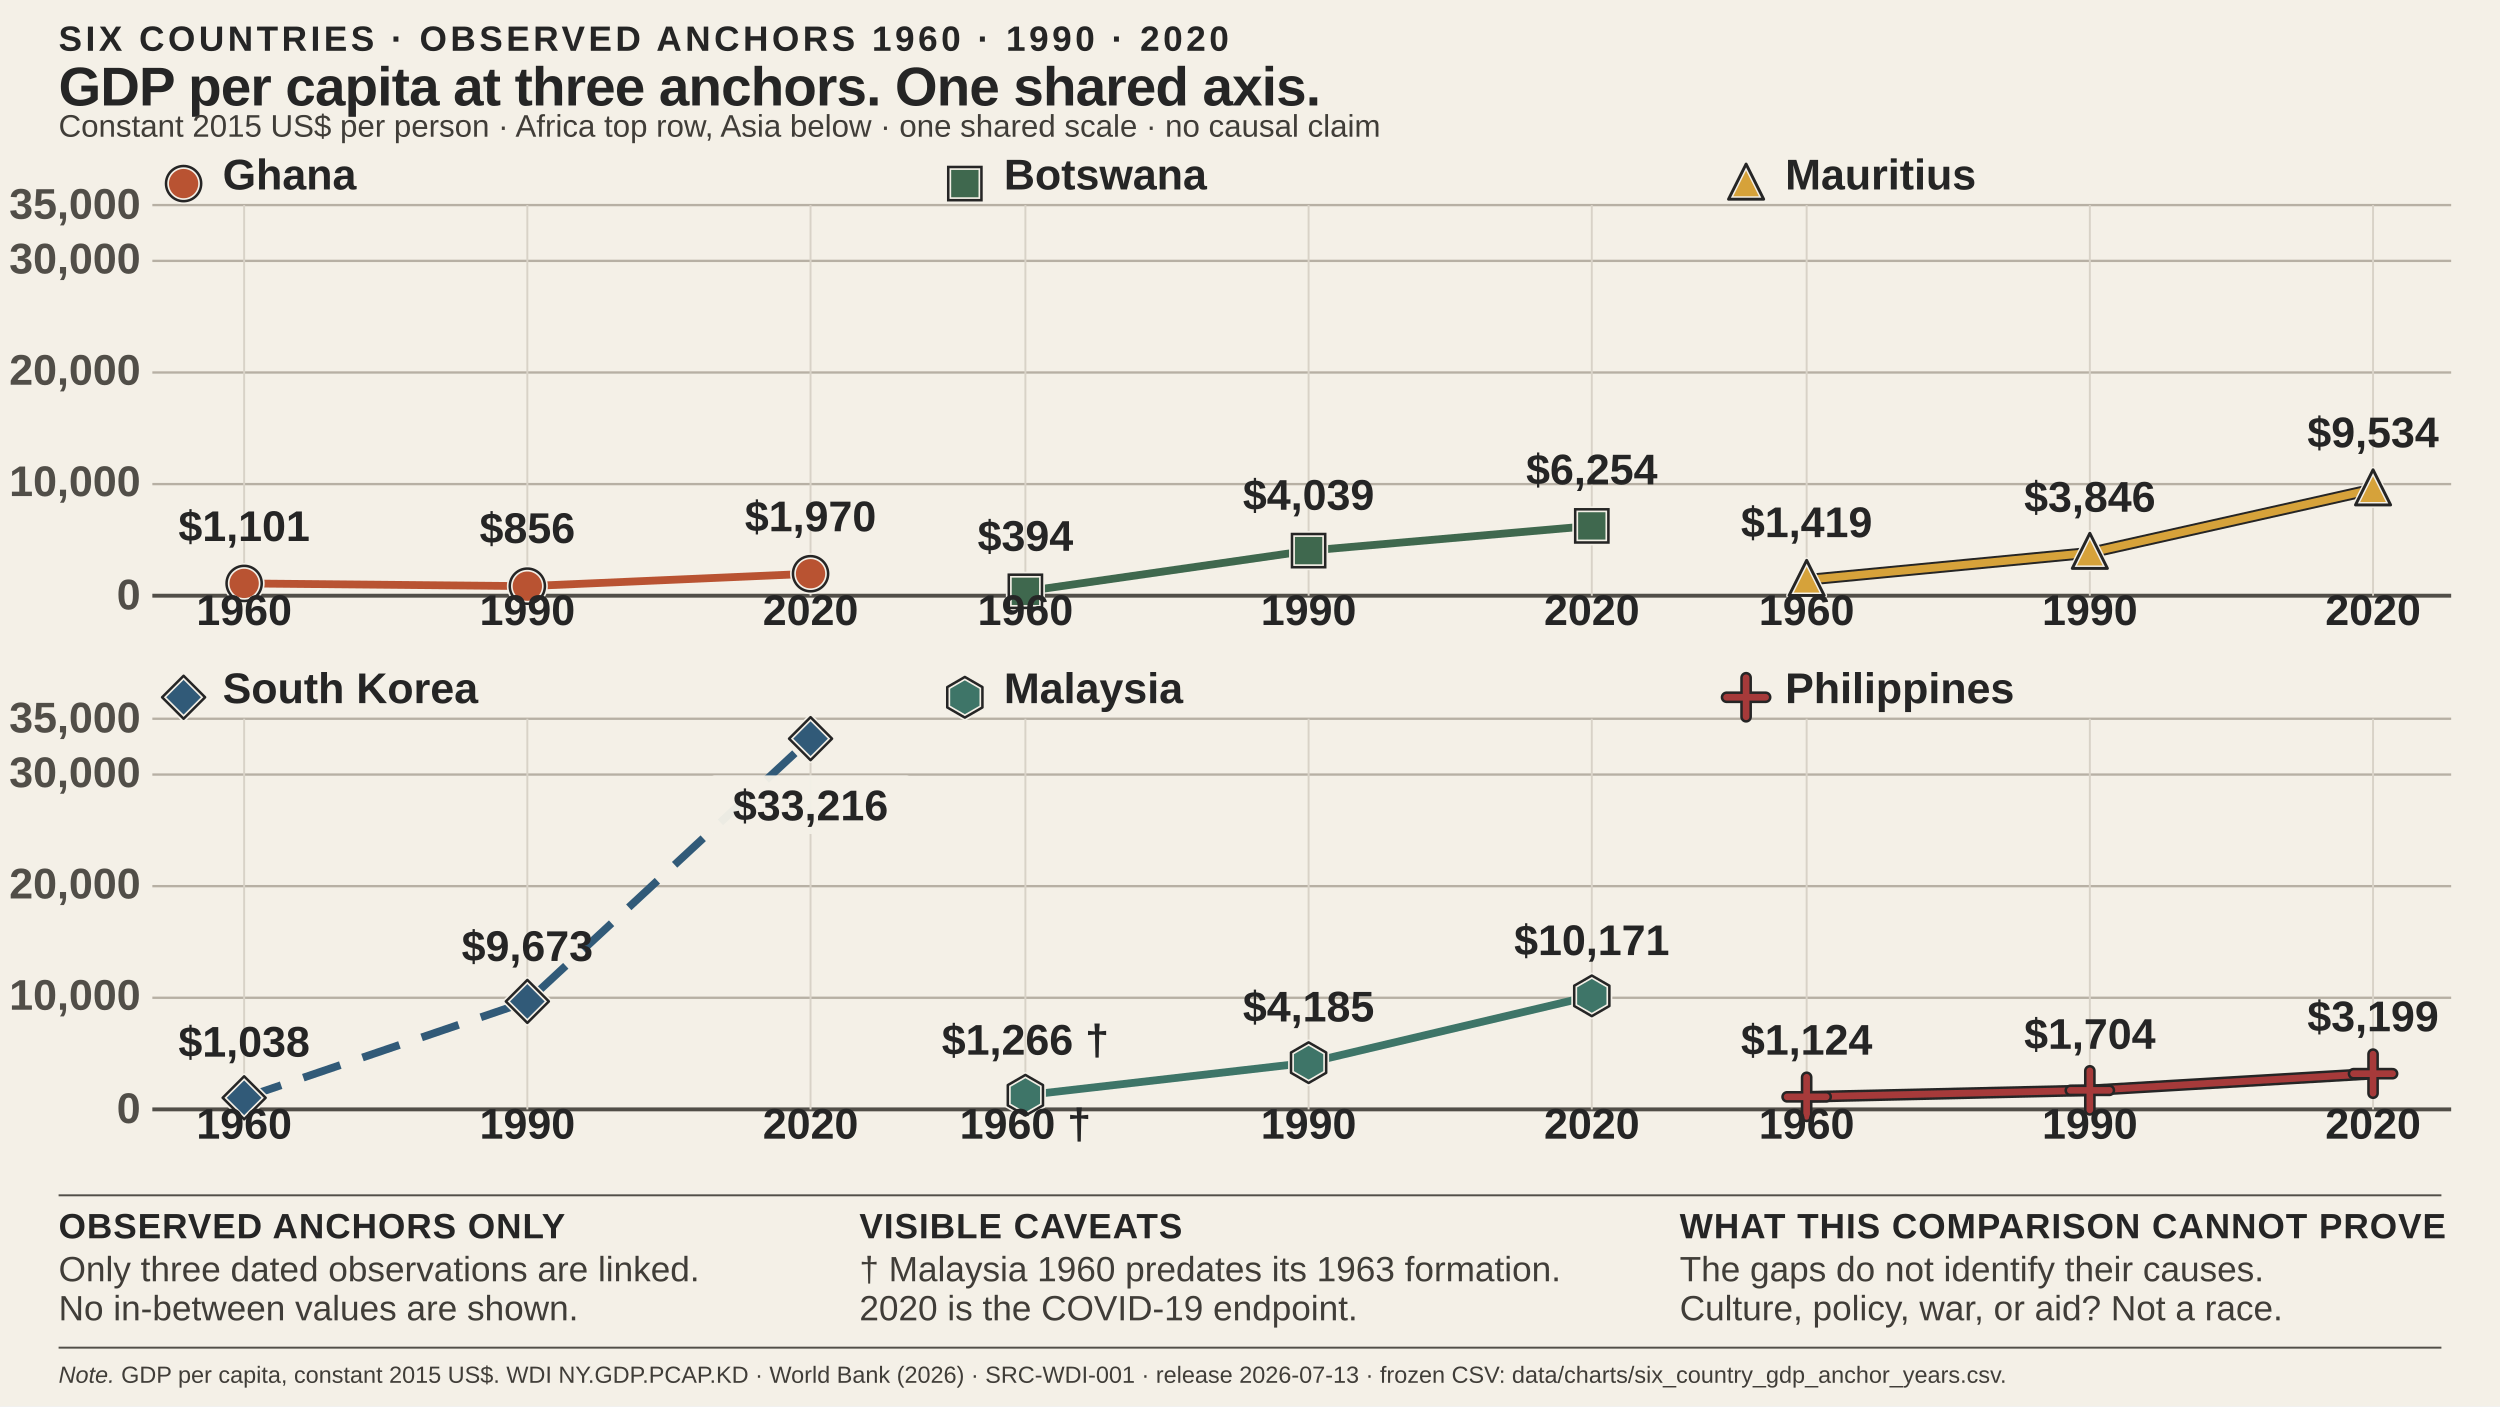
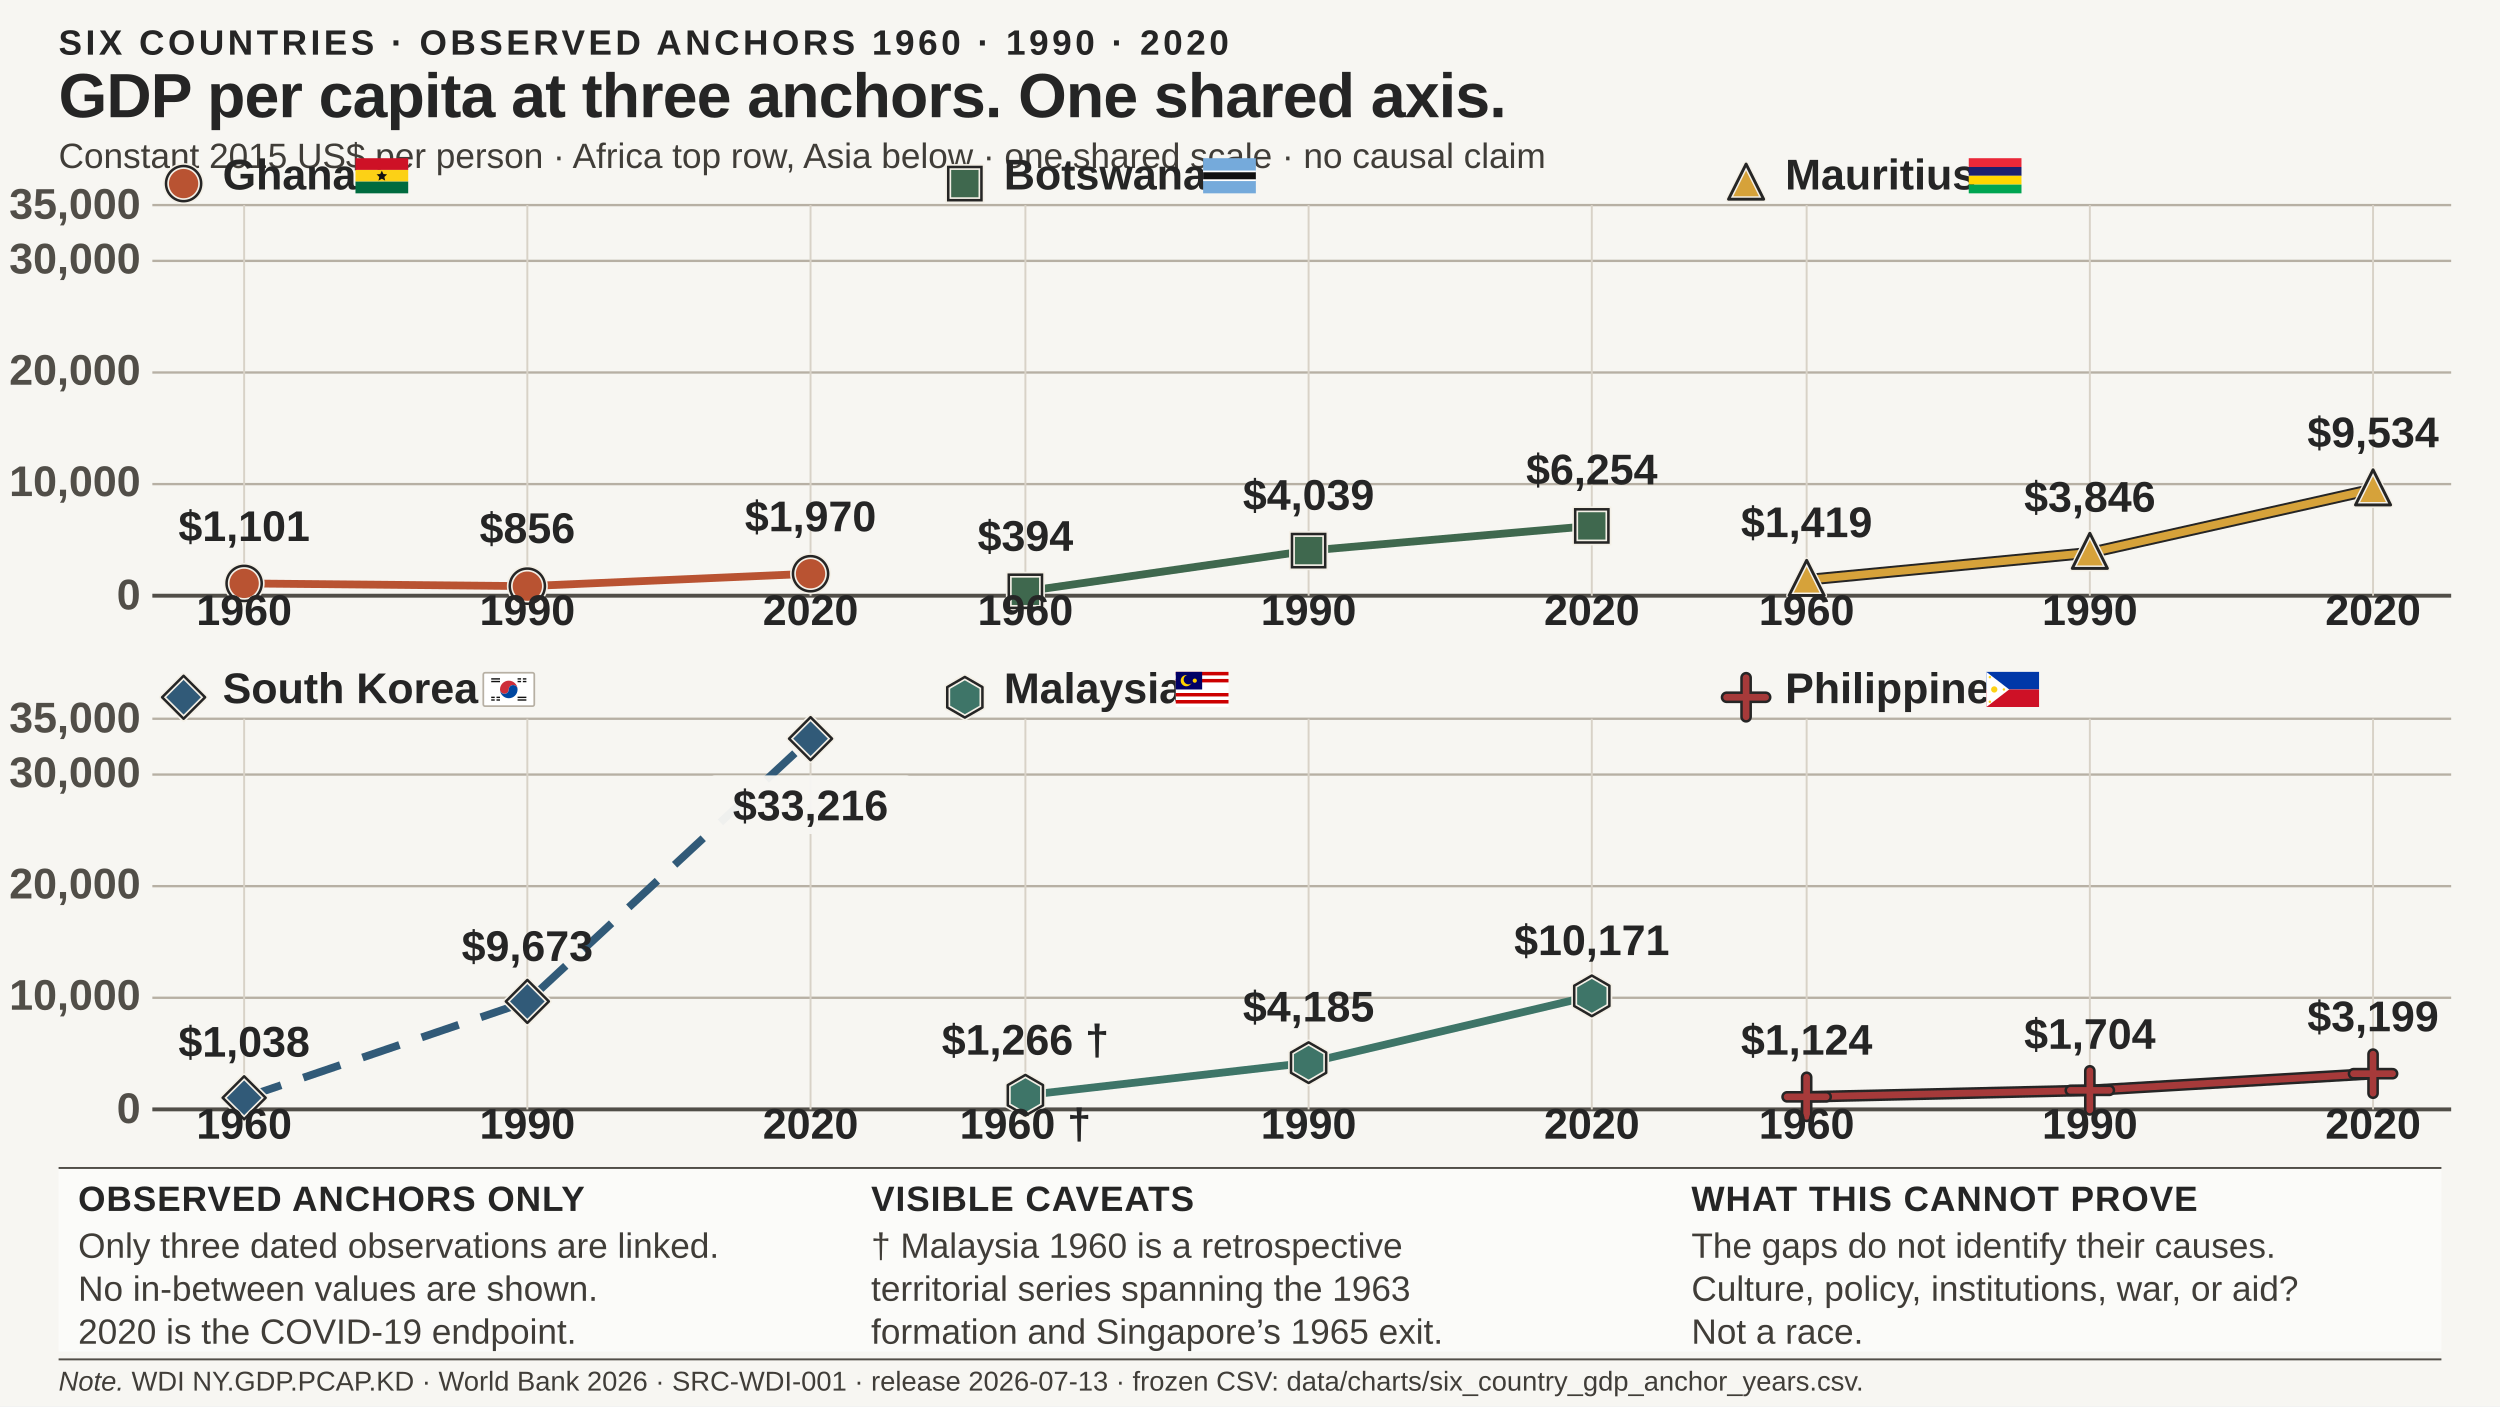
<svg xmlns="http://www.w3.org/2000/svg" xmlns:xlink="http://www.w3.org/1999/xlink" width="1280" height="720" viewBox="0 0 1280 720" role="img" aria-labelledby="chart-title chart-desc">
  <defs>
    <style>
      .display { font-family: "Montserrat", "Helvetica Neue", "Arial", sans-serif; fill: #252525; }
      .text { font-family: "Montserrat", "Helvetica Neue", "Arial", sans-serif; fill: #252525; }
-       .eyebrow { font-size: 18px; font-weight: 750; letter-spacing: 1.8px; }
-       .title { font-size: 28px; font-weight: 780; letter-spacing: -0.4px; }
-       .deck { font-size: 16px; font-weight: 500; fill: #403D38; }
-       .region { font-size: 18px; font-weight: 800; letter-spacing: 2.6px; fill: #514E48; }
-       .country-name { font-size: 22px; font-weight: 780; }
-       .axis { font-size: 22px; font-weight: 650; fill: #514E48; font-variant-numeric: tabular-nums; }
+       .eyebrow { font-size: 18px; font-weight: 700; letter-spacing: 1.8px; }
+       .title { font-size: 32px; font-weight: 700; letter-spacing: -0.4px; }
+       .deck { font-size: 18px; font-weight: 500; fill: #403D38; }
+       .region { font-size: 18px; font-weight: 700; letter-spacing: 2.6px; fill: #514E48; }
+       .country-name { font-size: 22px; font-weight: 700; }
+       .axis { font-size: 22px; font-weight: 600; fill: #514E48; font-variant-numeric: tabular-nums; }
      .axis-head { font-size: 18px; font-weight: 700; letter-spacing: 1.2px; fill: #514E48; }
      .year { font-size: 22px; font-weight: 700; fill: #252525; }
-       .value { font-size: 22px; font-weight: 780; font-variant-numeric: tabular-nums; }
-       .note-head { font-size: 18px; font-weight: 800; letter-spacing: 0.5px; }
+       .value { font-size: 22px; font-weight: 700; font-variant-numeric: tabular-nums; }
+       .note-head { font-size: 18px; font-weight: 700; letter-spacing: 0.5px; }
      .note { font-size: 18px; font-weight: 500; fill: #403D38; }
+       .fignote { font-size: 14px; font-weight: 500; fill: #403D38; font-variant-numeric: tabular-nums; }
      .grid { stroke: #B7B0A4; stroke-width: 1.2; }
      .baseline { stroke: #514E48; stroke-width: 2; }
      .year-guide { stroke: #D8D2C7; stroke-width: 1; }
      .panel-rule { stroke: #514E48; stroke-width: 1; }
    </style>
    <symbol id="m-ghana" viewBox="-14 -14 28 28">
      <circle cx="0" cy="0" r="9" fill="#B95332" stroke="#F4F0E7" stroke-width="3" />
      <circle cx="0" cy="0" r="9" fill="none" stroke="#252525" stroke-width="1.3" />
    </symbol>
    <symbol id="m-botswana" viewBox="-14 -14 28 28">
      <rect x="-8.5" y="-8.5" width="17" height="17" fill="#3F684E" stroke="#F4F0E7" stroke-width="3" />
      <rect x="-8.5" y="-8.5" width="17" height="17" fill="none" stroke="#252525" stroke-width="1.3" />
    </symbol>
    <symbol id="m-mauritius" viewBox="-14 -14 28 28">
      <polygon points="0,-10 9,8 -9,8" fill="#D6A23A" stroke="#F4F0E7" stroke-width="3" stroke-linejoin="round" />
      <polygon points="0,-10 9,8 -9,8" fill="none" stroke="#252525" stroke-width="1.5" stroke-linejoin="round" />
    </symbol>
    <symbol id="m-korea" viewBox="-14 -14 28 28">
      <path d="M0,-11 L11,0 L0,11 L-11,0 Z" fill="#315A78" stroke="#F4F0E7" stroke-width="3" stroke-linejoin="round" />
      <path d="M0,-11 L11,0 L0,11 L-11,0 Z" fill="none" stroke="#252525" stroke-width="1.3" stroke-linejoin="round" />
    </symbol>
    <symbol id="m-malaysia" viewBox="-14 -14 28 28">
      <polygon points="-9,-5.2 0,-10.4 9,-5.2 9,5.2 0,10.4 -9,5.2" fill="#3E7568" stroke="#F4F0E7" stroke-width="3" stroke-linejoin="round" />
      <polygon points="-9,-5.2 0,-10.4 9,-5.2 9,5.2 0,10.4 -9,5.2" fill="none" stroke="#252525" stroke-width="1.3" stroke-linejoin="round" />
    </symbol>
    <symbol id="m-philippines" viewBox="-14 -14 28 28">
      <path d="M-10,0 L10,0 M0,-10 L0,10" stroke="#252525" stroke-width="6" stroke-linecap="round" />
      <path d="M-10,0 L10,0 M0,-10 L0,10" stroke="#A63A3A" stroke-width="3.4" stroke-linecap="round" />
    </symbol>
+     <symbol id="flag-ghana" viewBox="0 0 30 20">
+       <rect width="30" height="6.67" fill="#CE1126" />
+       <rect y="6.67" width="30" height="6.66" fill="#FCD116" />
+       <rect y="13.33" width="30" height="6.67" fill="#006B3F" />
+       <path d="M15 7.1l.9 1.9 2.1.2-1.55 1.45.45 2.1-1.9-1.05-1.9 1.05.45-2.1L12 9.2l2.1-.2z" fill="#111" />
+     </symbol>
+     <symbol id="flag-botswana" viewBox="0 0 30 20">
+       <rect width="30" height="20" fill="#75AADB" />
+       <rect y="7" width="30" height="6" fill="#FFF" />
+       <rect y="8" width="30" height="4" fill="#111" />
+     </symbol>
+     <symbol id="flag-mauritius" viewBox="0 0 30 20">
+       <rect width="30" height="5" fill="#EA2839" />
+       <rect y="5" width="30" height="5" fill="#1A206D" />
+       <rect y="10" width="30" height="5" fill="#FFD500" />
+       <rect y="15" width="30" height="5" fill="#00A551" />
+     </symbol>
+     <symbol id="flag-korea" viewBox="0 0 30 20">
+       <rect x=".5" y=".5" width="29" height="19" rx="1" fill="#FFF" stroke="#B7B0A4" />
+       <path d="M10 10a5 5 0 0 1 10 0 2.5 2.5 0 0 0-5 0 2.5 2.5 0 0 1-5 0" fill="#CD2E3A" />
+       <path d="M20 10a5 5 0 0 1-10 0 2.5 2.5 0 0 0 5 0 2.5 2.5 0 0 1 5 0" fill="#0047A0" />
+       <path d="M5 4h5M5 5.5h5M20 14.5h5M20 16h5M20 4h2M23 4h2M20 5.5h2M23 5.5h2M5 14.5h2M8 14.5h2M5 16h2M8 16h2" stroke="#111" stroke-width=".8" />
+     </symbol>
+     <symbol id="flag-malaysia" viewBox="0 0 30 20">
+       <rect width="30" height="20" fill="#FFF" />
+       <path d="M0 0h30v2H0zm0 4h30v2H0zm0 8h30v2H0zm0 4h30v2H0" fill="#CC0001" />
+       <rect width="15" height="10" fill="#010066" />
+       <circle cx="6" cy="5" r="3.2" fill="#FFD100" />
+       <circle cx="7.2" cy="4.4" r="2.7" fill="#010066" />
+       <circle cx="10.8" cy="5" r="1.2" fill="#FFD100" />
+     </symbol>
+     <symbol id="flag-philippines" viewBox="0 0 30 20">
+       <rect width="30" height="10" fill="#0038A8" />
+       <rect y="10" width="30" height="10" fill="#CE1126" />
+       <path d="M0 0l13 10L0 20z" fill="#FFF" />
+       <circle cx="4.5" cy="10" r="1.8" fill="#FCD116" />
+       <circle cx="2" cy="3" r=".7" fill="#FCD116" />
+       <circle cx="2" cy="17" r=".7" fill="#FCD116" />
+       <circle cx="10" cy="10" r=".7" fill="#FCD116" />
+     </symbol>
  </defs>
-   <rect width="1280" height="720" fill="#F4F0E7" />
+   <rect width="1280" height="720" fill="#F7F6F2" />
  <g id="heading">
-     <text x="30" y="26" class="text eyebrow">SIX COUNTRIES · OBSERVED ANCHORS 1960 · 1990 · 2020</text>
-     <text x="30" y="54" class="display title">GDP per capita at three anchors. One shared axis.</text>
-     <text x="30" y="70" class="text deck">Constant 2015 US$ per person · Africa top row, Asia below · one shared scale · no causal claim</text>
+     <text x="30" y="28" class="text eyebrow">SIX COUNTRIES · OBSERVED ANCHORS 1960 · 1990 · 2020</text>
+     <text x="30" y="60" class="display title">GDP per capita at three anchors. One shared axis.</text>
+     <text x="30" y="86" class="text deck">Constant 2015 US$ per person · Africa top row, Asia below · one shared scale · no causal claim</text>
  </g>
  <g id="row-africa">
    <g id="row1-axis" aria-label="Row 1 shared axis: 0 to 35,000 constant 2015 US dollars">
      <line x1="78" y1="105" x2="1255" y2="105" class="grid" />
      <line x1="78" y1="133.571" x2="1255" y2="133.571" class="grid" />
      <line x1="78" y1="190.714" x2="1255" y2="190.714" class="grid" />
      <line x1="78" y1="247.857" x2="1255" y2="247.857" class="grid" />
      <line x1="78" y1="305" x2="1255" y2="305" class="baseline" />
      <text x="72" y="112" text-anchor="end" class="text axis">35,000</text>
      <text x="72" y="140" text-anchor="end" class="text axis">30,000</text>
      <text x="72" y="197" text-anchor="end" class="text axis">20,000</text>
      <text x="72" y="254" text-anchor="end" class="text axis">10,000</text>
      <text x="72" y="312" text-anchor="end" class="text axis">0</text>
    </g>
    <g id="panel-ghana" aria-label="Ghana: 1,101 in 1960; 856 in 1990; 1,970 in 2020">
      <use href="#m-ghana" xlink:href="#m-ghana" x="80" y="80" width="28" height="28" />
      <text x="114" y="97" class="text country-name">Ghana</text>
+       <use href="#flag-ghana" x="182" y="81" width="27" height="18" aria-hidden="true" />
      <line x1="125" y1="105" x2="125" y2="305" class="year-guide" />
      <line x1="270" y1="105" x2="270" y2="305" class="year-guide" />
      <line x1="415" y1="105" x2="415" y2="305" class="year-guide" />
      <path d="M125,298.71 L270,300.109 L415,293.742" fill="none" stroke="#B95332" stroke-width="4" stroke-linecap="round" stroke-linejoin="round" />
      <use href="#m-ghana" xlink:href="#m-ghana" x="111" y="284.71" width="28" height="28" />
      <use href="#m-ghana" xlink:href="#m-ghana" x="256" y="286.109" width="28" height="28" />
      <use href="#m-ghana" xlink:href="#m-ghana" x="401" y="279.742" width="28" height="28" />
      <text x="125" y="277" text-anchor="middle" class="text value">$1,101</text>
      <text x="270" y="278" text-anchor="middle" class="text value">$856</text>
      <text x="415" y="272" text-anchor="middle" class="text value">$1,970</text>
      <text x="125" y="320" text-anchor="middle" class="text year">1960</text>
      <text x="270" y="320" text-anchor="middle" class="text year">1990</text>
      <text x="415" y="320" text-anchor="middle" class="text year">2020</text>
    </g>
    <g id="panel-botswana" aria-label="Botswana: 394 in 1960; 4,039 in 1990; 6,254 in 2020">
      <use href="#m-botswana" xlink:href="#m-botswana" x="480" y="80" width="28" height="28" />
      <text x="514" y="97" class="text country-name">Botswana</text>
+       <use href="#flag-botswana" x="616" y="81" width="27" height="18" aria-hidden="true" />
      <line x1="525" y1="105" x2="525" y2="305" class="year-guide" />
      <line x1="670" y1="105" x2="670" y2="305" class="year-guide" />
      <line x1="815" y1="105" x2="815" y2="305" class="year-guide" />
      <path d="M525,302.749 L670,281.917 L815,269.261" fill="none" stroke="#3F684E" stroke-width="4" stroke-linecap="round" stroke-linejoin="round" />
      <use href="#m-botswana" xlink:href="#m-botswana" x="511" y="288.749" width="28" height="28" />
      <use href="#m-botswana" xlink:href="#m-botswana" x="656" y="267.917" width="28" height="28" />
      <use href="#m-botswana" xlink:href="#m-botswana" x="801" y="255.261" width="28" height="28" />
      <text x="525" y="282" text-anchor="middle" class="text value">$394</text>
      <text x="670" y="261" text-anchor="middle" class="text value">$4,039</text>
      <text x="815" y="248" text-anchor="middle" class="text value">$6,254</text>
      <text x="525" y="320" text-anchor="middle" class="text year">1960</text>
      <text x="670" y="320" text-anchor="middle" class="text year">1990</text>
      <text x="815" y="320" text-anchor="middle" class="text year">2020</text>
    </g>
    <g id="panel-mauritius" aria-label="Mauritius: 1,419 in 1960; 3,846 in 1990; 9,534 in 2020">
      <use href="#m-mauritius" xlink:href="#m-mauritius" x="880" y="80" width="28" height="28" />
      <text x="914" y="97" class="text country-name">Mauritius</text>
+       <use href="#flag-mauritius" x="1008" y="81" width="27" height="18" aria-hidden="true" />
      <line x1="925" y1="105" x2="925" y2="305" class="year-guide" />
      <line x1="1070" y1="105" x2="1070" y2="305" class="year-guide" />
      <line x1="1215" y1="105" x2="1215" y2="305" class="year-guide" />
      <path d="M925,296.889 L1070,283.021 L1215,250.522" fill="none" stroke="#252525" stroke-width="6" stroke-linecap="round" stroke-linejoin="round" />
      <path d="M925,296.889 L1070,283.021 L1215,250.522" fill="none" stroke="#D6A23A" stroke-width="4" stroke-linecap="round" stroke-linejoin="round" />
      <use href="#m-mauritius" xlink:href="#m-mauritius" x="911" y="282.889" width="28" height="28" />
      <use href="#m-mauritius" xlink:href="#m-mauritius" x="1056" y="269.021" width="28" height="28" />
      <use href="#m-mauritius" xlink:href="#m-mauritius" x="1201" y="236.522" width="28" height="28" />
      <text x="925" y="275" text-anchor="middle" class="text value">$1,419</text>
      <text x="1070" y="262" text-anchor="middle" class="text value">$3,846</text>
      <text x="1215" y="229" text-anchor="middle" class="text value">$9,534</text>
      <text x="925" y="320" text-anchor="middle" class="text year">1960</text>
      <text x="1070" y="320" text-anchor="middle" class="text year">1990</text>
      <text x="1215" y="320" text-anchor="middle" class="text year">2020</text>
    </g>
  </g>
  <g id="row-asia">
    <g id="row2-axis" aria-label="Row 2 shared axis: 0 to 35,000 constant 2015 US dollars">
      <line x1="78" y1="368" x2="1255" y2="368" class="grid" />
      <line x1="78" y1="396.571" x2="1255" y2="396.571" class="grid" />
      <line x1="78" y1="453.714" x2="1255" y2="453.714" class="grid" />
      <line x1="78" y1="510.857" x2="1255" y2="510.857" class="grid" />
      <line x1="78" y1="568" x2="1255" y2="568" class="baseline" />
      <text x="72" y="375" text-anchor="end" class="text axis">35,000</text>
      <text x="72" y="403" text-anchor="end" class="text axis">30,000</text>
      <text x="72" y="460" text-anchor="end" class="text axis">20,000</text>
      <text x="72" y="517" text-anchor="end" class="text axis">10,000</text>
      <text x="72" y="575" text-anchor="end" class="text axis">0</text>
    </g>
    <g id="panel-korea" aria-label="South Korea: 1,038 in 1960; 9,673 in 1990; 33,216 in 2020">
      <use href="#m-korea" xlink:href="#m-korea" x="80" y="343" width="28" height="28" />
      <text x="114" y="360" class="text country-name">South Korea</text>
+       <use href="#flag-korea" x="247" y="344" width="27" height="18" aria-hidden="true" />
      <line x1="125" y1="368" x2="125" y2="568" class="year-guide" />
      <line x1="270" y1="368" x2="270" y2="568" class="year-guide" />
      <line x1="415" y1="368" x2="415" y2="568" class="year-guide" />
      <path d="M125,562.07 L270,512.728 L415,378.195" fill="none" stroke="#315A78" stroke-width="4" stroke-dasharray="20 12" stroke-linecap="butt" stroke-linejoin="round" />
      <use href="#m-korea" xlink:href="#m-korea" x="111" y="548.07" width="28" height="28" />
      <use href="#m-korea" xlink:href="#m-korea" x="256" y="498.728" width="28" height="28" />
      <use href="#m-korea" xlink:href="#m-korea" x="401" y="364.195" width="28" height="28" />
      <text x="125" y="541" text-anchor="middle" class="text value">$1,038</text>
      <text x="270" y="492" text-anchor="middle" class="text value">$9,673</text>
-       <rect x="363" y="397" width="104" height="30" rx="3" fill="#F4F0E7" opacity="0.96" />
+       <rect x="363" y="397" width="104" height="30" rx="3" fill="#F7F6F2" opacity="0.96" />
      <text x="415" y="420" text-anchor="middle" class="text value">$33,216</text>
      <text x="125" y="583" text-anchor="middle" class="text year">1960</text>
      <text x="270" y="583" text-anchor="middle" class="text year">1990</text>
      <text x="415" y="583" text-anchor="middle" class="text year">2020</text>
    </g>
    <g id="panel-malaysia" aria-label="Malaysia: 1,266 in 1960; 4,185 in 1990; 10,171 in 2020. 1960 is a retrospective territorial series.">
      <use href="#m-malaysia" xlink:href="#m-malaysia" x="480" y="343" width="28" height="28" />
      <text x="514" y="360" class="text country-name">Malaysia</text>
+       <use href="#flag-malaysia" x="602" y="344" width="27" height="18" aria-hidden="true" />
      <line x1="525" y1="368" x2="525" y2="568" class="year-guide" />
      <line x1="670" y1="368" x2="670" y2="568" class="year-guide" />
      <line x1="815" y1="368" x2="815" y2="568" class="year-guide" />
      <path d="M525,560.764 L670,544.087 L815,509.877" fill="none" stroke="#3E7568" stroke-width="4" stroke-linecap="round" stroke-linejoin="round" />
      <use href="#m-malaysia" xlink:href="#m-malaysia" x="511" y="546.764" width="28" height="28" />
      <use href="#m-malaysia" xlink:href="#m-malaysia" x="656" y="530.087" width="28" height="28" />
      <use href="#m-malaysia" xlink:href="#m-malaysia" x="801" y="495.877" width="28" height="28" />
      <text x="525" y="540" text-anchor="middle" class="text value">$1,266 †</text>
      <text x="670" y="523" text-anchor="middle" class="text value">$4,185</text>
      <text x="815" y="489" text-anchor="middle" class="text value">$10,171</text>
      <text x="525" y="583" text-anchor="middle" class="text year">1960 †</text>
      <text x="670" y="583" text-anchor="middle" class="text year">1990</text>
      <text x="815" y="583" text-anchor="middle" class="text year">2020</text>
    </g>
    <g id="panel-philippines" aria-label="Philippines: 1,124 in 1960; 1,704 in 1990; 3,199 in 2020">
      <use href="#m-philippines" xlink:href="#m-philippines" x="880" y="343" width="28" height="28" />
      <text x="914" y="360" class="text country-name">Philippines</text>
+       <use href="#flag-philippines" x="1017" y="344" width="27" height="18" aria-hidden="true" />
      <line x1="925" y1="368" x2="925" y2="568" class="year-guide" />
      <line x1="1070" y1="368" x2="1070" y2="568" class="year-guide" />
      <line x1="1215" y1="368" x2="1215" y2="568" class="year-guide" />
      <path d="M925,561.578 L1070,558.262 L1215,549.722" fill="none" stroke="#252525" stroke-width="6" stroke-linecap="round" stroke-linejoin="round" />
      <path d="M925,561.578 L1070,558.262 L1215,549.722" fill="none" stroke="#A63A3A" stroke-width="3.5" stroke-linecap="round" stroke-linejoin="round" />
      <use href="#m-philippines" xlink:href="#m-philippines" x="911" y="547.578" width="28" height="28" />
      <use href="#m-philippines" xlink:href="#m-philippines" x="1056" y="544.262" width="28" height="28" />
      <use href="#m-philippines" xlink:href="#m-philippines" x="1201" y="535.722" width="28" height="28" />
      <text x="925" y="540" text-anchor="middle" class="text value">$1,124</text>
      <text x="1070" y="537" text-anchor="middle" class="text value">$1,704</text>
      <text x="1215" y="528" text-anchor="middle" class="text value">$3,199</text>
      <text x="925" y="583" text-anchor="middle" class="text year">1960</text>
      <text x="1070" y="583" text-anchor="middle" class="text year">1990</text>
      <text x="1215" y="583" text-anchor="middle" class="text year">2020</text>
    </g>
  </g>
-   <line x1="30" y1="612" x2="1250" y2="612" class="panel-rule" />
+   <rect x="30" y="598" width="1220" height="94" fill="#FFFFFF" fill-opacity="0.55" />
+   <line x1="30" y1="598" x2="1250" y2="598" class="panel-rule" />
  <g id="reading-notes">
-     <text x="30" y="634" class="text note-head">OBSERVED ANCHORS ONLY</text>
-     <text x="30" y="656" class="text note">Only three dated observations are linked.</text>
-     <text x="30" y="676" class="text note">No in-between values are shown.</text>
-     <text x="440" y="634" class="text note-head">VISIBLE CAVEATS</text>
-     <text x="440" y="656" class="text note">† Malaysia 1960 predates its 1963 formation.</text>
-     <text x="440" y="676" class="text note">2020 is the COVID-19 endpoint.</text>
-     <text x="860" y="634" class="text note-head">WHAT THIS COMPARISON CANNOT PROVE</text>
-     <text x="860" y="656" class="text note">The gaps do not identify their causes.</text>
-     <text x="860" y="676" class="text note">Culture, policy, war, or aid? Not a race.</text>
-   </g>
-   <line x1="30" y1="690" x2="1250" y2="690" class="panel-rule" />
+     <text x="40" y="620" class="text note-head">OBSERVED ANCHORS ONLY</text>
+     <text x="40" y="644" class="text note">Only three dated observations are linked.</text>
+     <text x="40" y="666" class="text note">No in-between values are shown.</text>
+     <text x="40" y="688" class="text note">2020 is the COVID-19 endpoint.</text>
+     <text x="446" y="620" class="text note-head">VISIBLE CAVEATS</text>
+     <text x="446" y="644" class="text note">† Malaysia 1960 is a retrospective</text>
+     <text x="446" y="666" class="text note">territorial series spanning the 1963</text>
+     <text x="446" y="688" class="text note">formation and Singapore’s 1965 exit.</text>
+     <text x="866" y="620" class="text note-head">WHAT THIS CANNOT PROVE</text>
+     <text x="866" y="644" class="text note">The gaps do not identify their causes.</text>
+     <text x="866" y="666" class="text note">Culture, policy, institutions, war, or aid?</text>
+     <text x="866" y="688" class="text note">Not a race.</text>
+   </g>
+   <line x1="30" y1="696" x2="1250" y2="696" class="panel-rule" />
  <g id="figure-note">
-     <text x="30" y="708" class="text note" style="font-size:12px">
-       <tspan font-style="italic">Note.</tspan> GDP per capita, constant 2015 US$. WDI NY.GDP.PCAP.KD · World Bank (2026) · SRC-WDI-001 · release 2026-07-13 · frozen CSV: data/charts/six_country_gdp_anchor_years.csv.</text>
+     <text x="30" y="712" class="text fignote">
+       <tspan font-style="italic">Note.</tspan> WDI NY.GDP.PCAP.KD · World Bank 2026 · SRC-WDI-001 · release 2026-07-13 · frozen CSV: data/charts/six_country_gdp_anchor_years.csv.</text>
  </g>
</svg>
